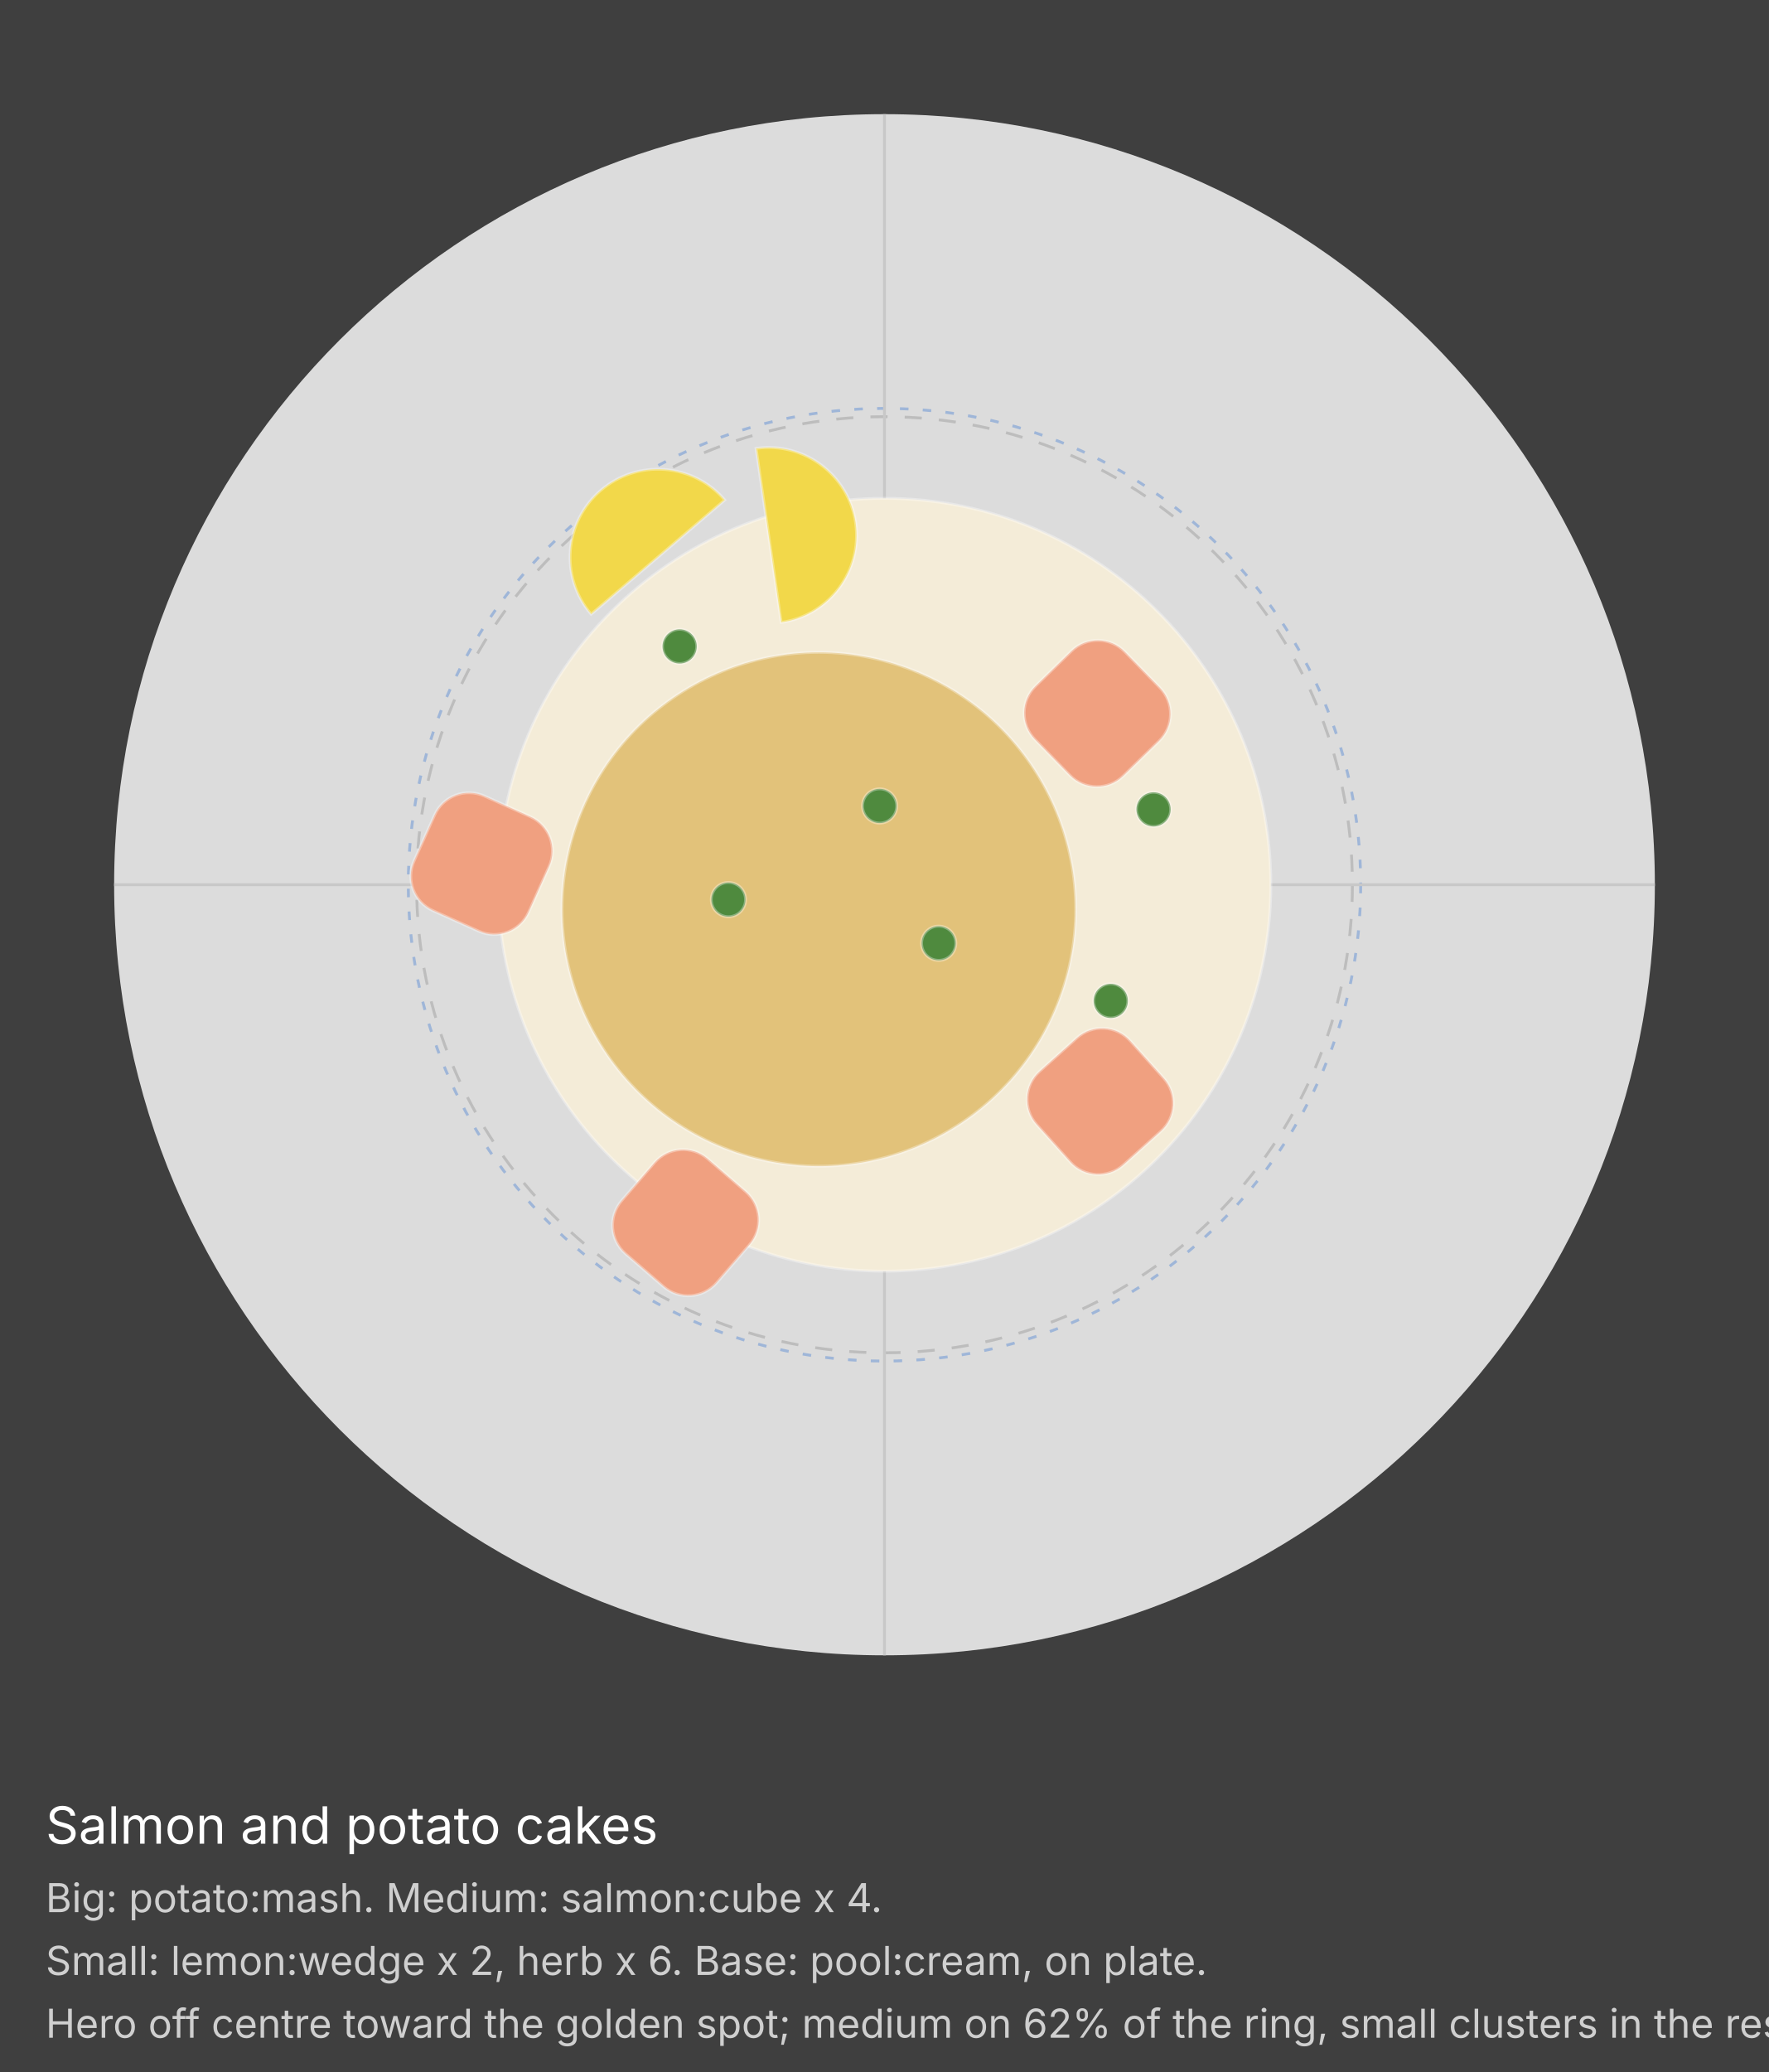
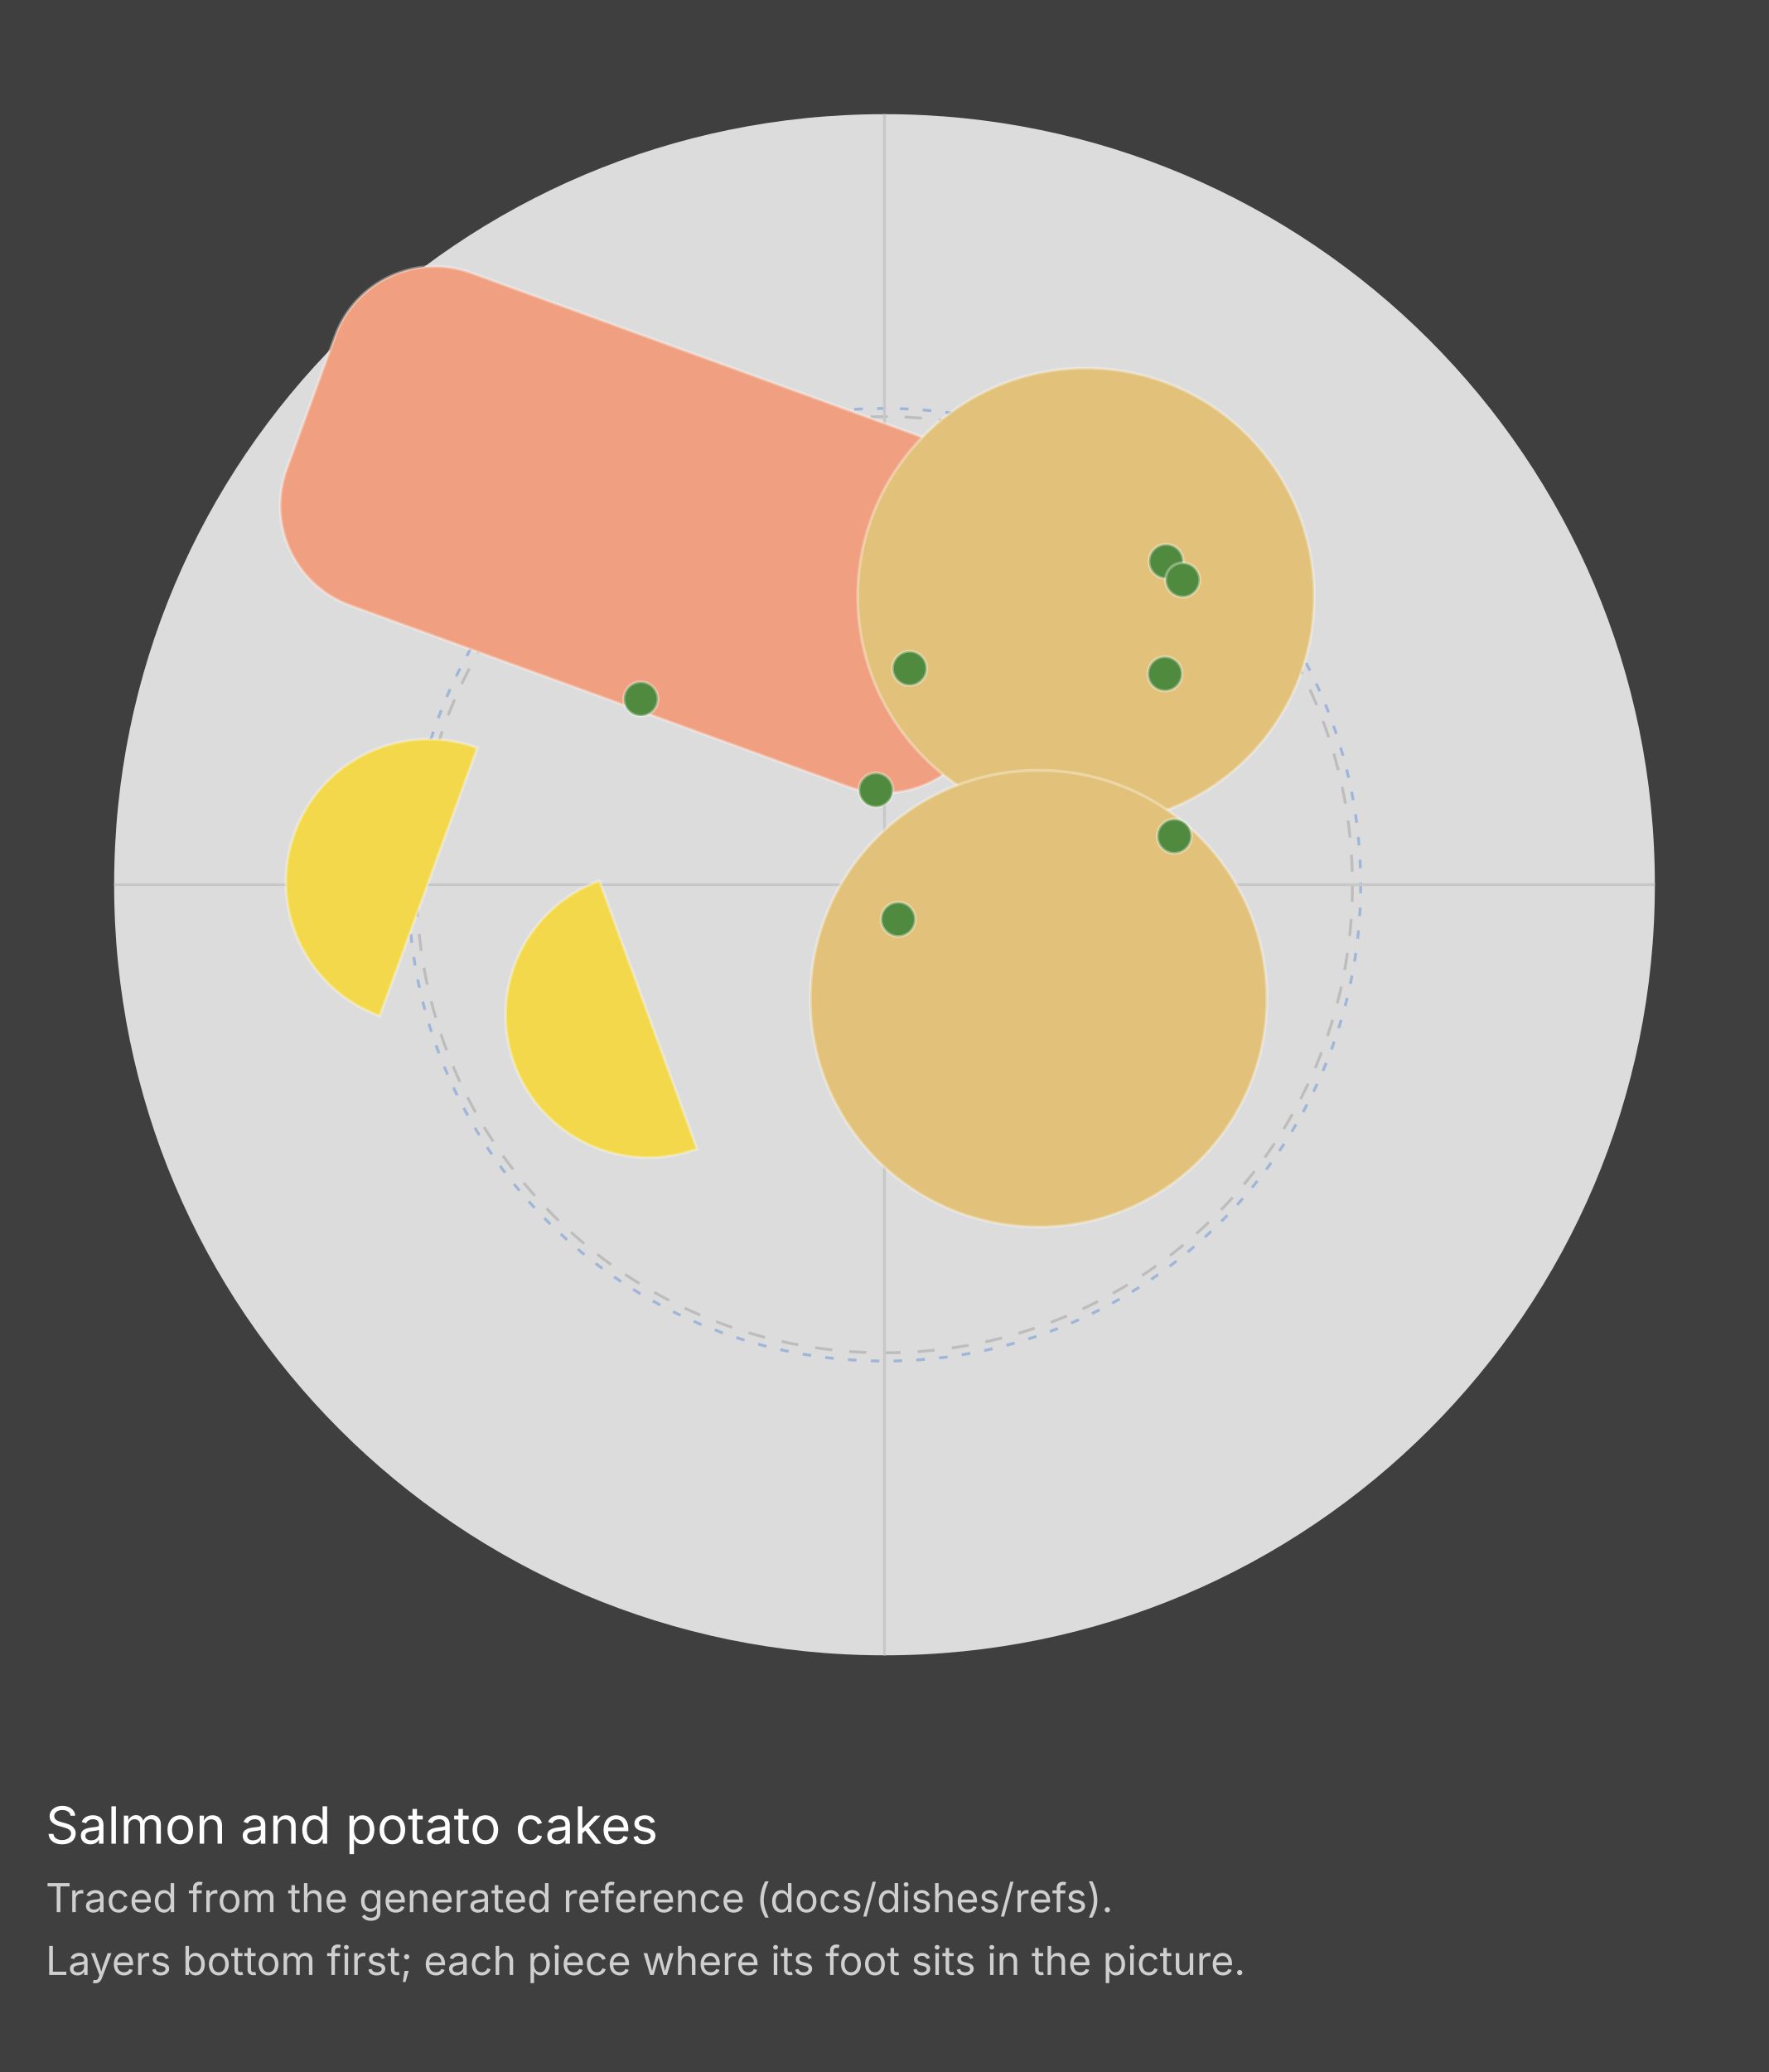
<svg xmlns="http://www.w3.org/2000/svg" width="620" height="726">
  <rect width="620" height="726" fill="#3f3f3f" />
  <circle cx="310.0" cy="310.0" r="270.0" fill="#dcdcdc" />
  <circle cx="310.0" cy="310.0" r="164.0" fill="none" stroke="#bdbdbd" stroke-dasharray="6 6" />
  <circle cx="310.0" cy="310.0" r="166.9" fill="none" stroke="#9fb6d8" stroke-dasharray="3 5" />
  <line x1="40.0" y1="310.0" x2="580.0" y2="310.0" stroke="#c8c8c8" />
  <line x1="310.0" y1="40.0" x2="310.0" y2="580.0" stroke="#c8c8c8" />
-   <circle transform="translate(310.0 310.0) rotate(0)" r="135.4" fill="#f4ecd8" stroke="#ffffff55" />
-   <circle transform="translate(287.0 318.6) rotate(18.7225)" r="90.0" fill="#e2c27a" stroke="#ffffff55" />
-   <rect transform="translate(384.6 250.0) rotate(-44.27342)" x="-22.0" y="-22.0" width="44.0" height="44.0" rx="13.2" fill="#f0a080" stroke="#ffffff55" />
-   <rect transform="translate(385.6 385.9) rotate(48.10463)" x="-22.0" y="-22.0" width="44.0" height="44.0" rx="13.2" fill="#f0a080" stroke="#ffffff55" />
-   <rect transform="translate(240.3 428.4) rotate(130.8183)" x="-22.0" y="-22.0" width="44.0" height="44.0" rx="13.2" fill="#f0a080" stroke="#ffffff55" />
-   <rect transform="translate(168.8 302.6) rotate(204.1365)" x="-22.0" y="-22.0" width="44.0" height="44.0" rx="13.2" fill="#f0a080" stroke="#ffffff55" />
-   <path transform="translate(230.6 195.2) rotate(139.4862)" d="M -30.8 0 A 30.8 30.8 0 0 0 30.8 0 Z" fill="#f2d84a" stroke="#ffffff55" />
-   <path transform="translate(269.4 187.6) rotate(261.7824)" d="M -30.8 0 A 30.8 30.8 0 0 0 30.8 0 Z" fill="#f2d84a" stroke="#ffffff55" />
-   <circle transform="translate(255.3 315.2) rotate(0)" r="6.0" fill="#4f8a3e" stroke="#ffffff55" />
-   <circle transform="translate(389.3 350.7) rotate(0)" r="6.0" fill="#4f8a3e" stroke="#ffffff55" />
-   <circle transform="translate(238.2 226.5) rotate(0)" r="6.0" fill="#4f8a3e" stroke="#ffffff55" />
-   <circle transform="translate(329.0 330.5) rotate(0)" r="6.0" fill="#4f8a3e" stroke="#ffffff55" />
-   <circle transform="translate(308.3 282.4) rotate(0)" r="6.0" fill="#4f8a3e" stroke="#ffffff55" />
-   <circle transform="translate(404.3 283.6) rotate(0)" r="6.0" fill="#4f8a3e" stroke="#ffffff55" />
+   <rect transform="translate(231.1 185.6) rotate(110)" x="-62.0" y="-130.0" width="124.0" height="260.0" rx="37.2" fill="#f0a080" stroke="#ffffff55" />
+   <circle transform="translate(380.6 209.0) rotate(90)" r="80.0" fill="#e2c27a" stroke="#ffffff55" />
+   <circle transform="translate(364.0 349.9) rotate(90)" r="80.0" fill="#e2c27a" stroke="#ffffff55" />
+   <path transform="translate(150.2 309.0) rotate(110)" d="M -50.0 0 A 50.0 50.0 0 0 0 50.0 0 Z" fill="#f2d84a" stroke="#ffffff55" />
+   <path transform="translate(227.2 355.6) rotate(70)" d="M -50.0 0 A 50.0 50.0 0 0 0 50.0 0 Z" fill="#f2d84a" stroke="#ffffff55" />
+   <circle transform="translate(408.7 196.7) rotate(0)" r="6.0" fill="#4f8a3e" stroke="#ffffff55" />
+   <circle transform="translate(307.0 276.8) rotate(0)" r="6.0" fill="#4f8a3e" stroke="#ffffff55" />
+   <circle transform="translate(408.3 236.1) rotate(0)" r="6.0" fill="#4f8a3e" stroke="#ffffff55" />
+   <circle transform="translate(318.8 234.2) rotate(0)" r="6.0" fill="#4f8a3e" stroke="#ffffff55" />
+   <circle transform="translate(224.6 244.9) rotate(0)" r="6.0" fill="#4f8a3e" stroke="#ffffff55" />
+   <circle transform="translate(314.8 322.1) rotate(0)" r="6.0" fill="#4f8a3e" stroke="#ffffff55" />
+   <circle transform="translate(414.5 203.2) rotate(0)" r="6.0" fill="#4f8a3e" stroke="#ffffff55" />
+   <circle transform="translate(411.6 293.0) rotate(0)" r="6.0" fill="#4f8a3e" stroke="#ffffff55" />
  <text x="16" y="646" fill="#ffffff" font-family="Inter, sans-serif" font-size="18">Salmon and potato cakes</text>
-   <text x="16" y="670" fill="#cfcfcf" font-family="Inter, sans-serif" font-size="14">Big: potato:mash. Medium: salmon:cube x 4.</text>
-   <text x="16" y="692" fill="#cfcfcf" font-family="Inter, sans-serif" font-size="14">Small: lemon:wedge x 2, herb x 6. Base: pool:cream, on plate.</text>
-   <text x="16" y="714" fill="#cfcfcf" font-family="Inter, sans-serif" font-size="14">Hero off centre toward the golden spot; medium on 62% of the ring, small clusters in the rest.</text>
+   <text x="16" y="670" fill="#cfcfcf" font-family="Inter, sans-serif" font-size="14">Traced from the generated reference (docs/dishes/refs).</text>
+   <text x="16" y="692" fill="#cfcfcf" font-family="Inter, sans-serif" font-size="14">Layers bottom first; each piece where its foot sits in the picture.</text>
+   <text x="16" y="714" fill="#cfcfcf" font-family="Inter, sans-serif" font-size="14" />
</svg>
